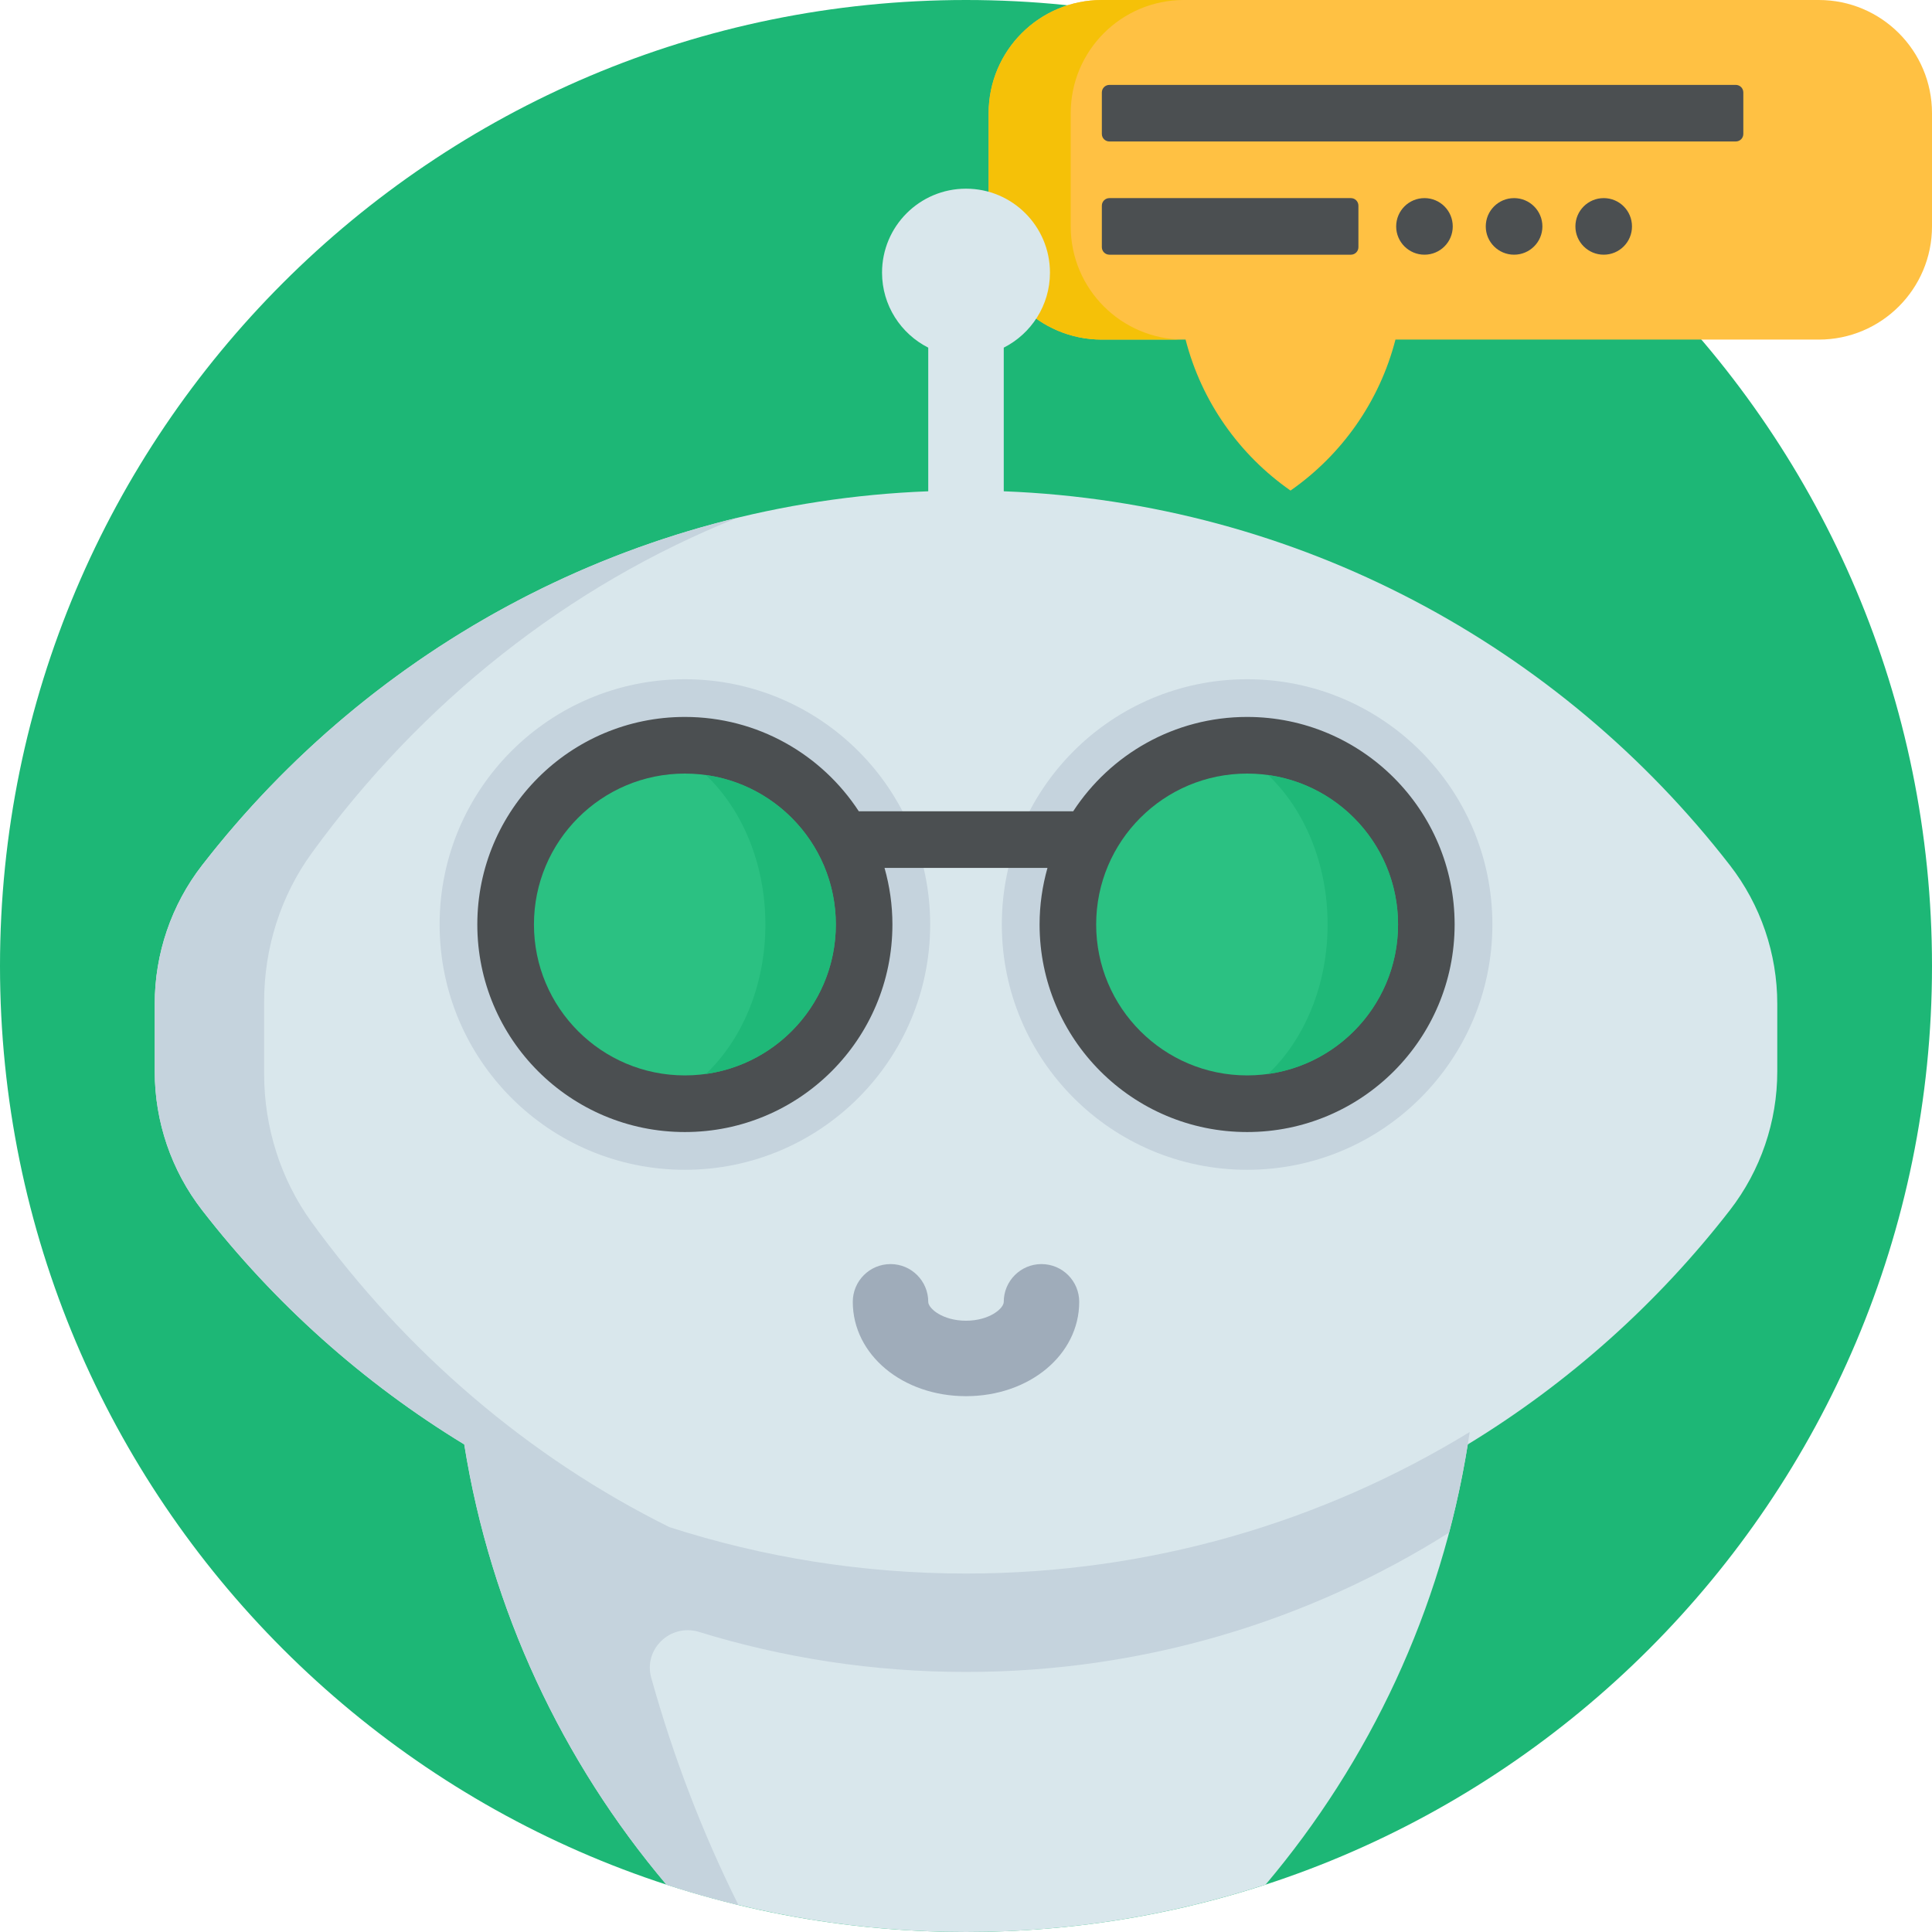
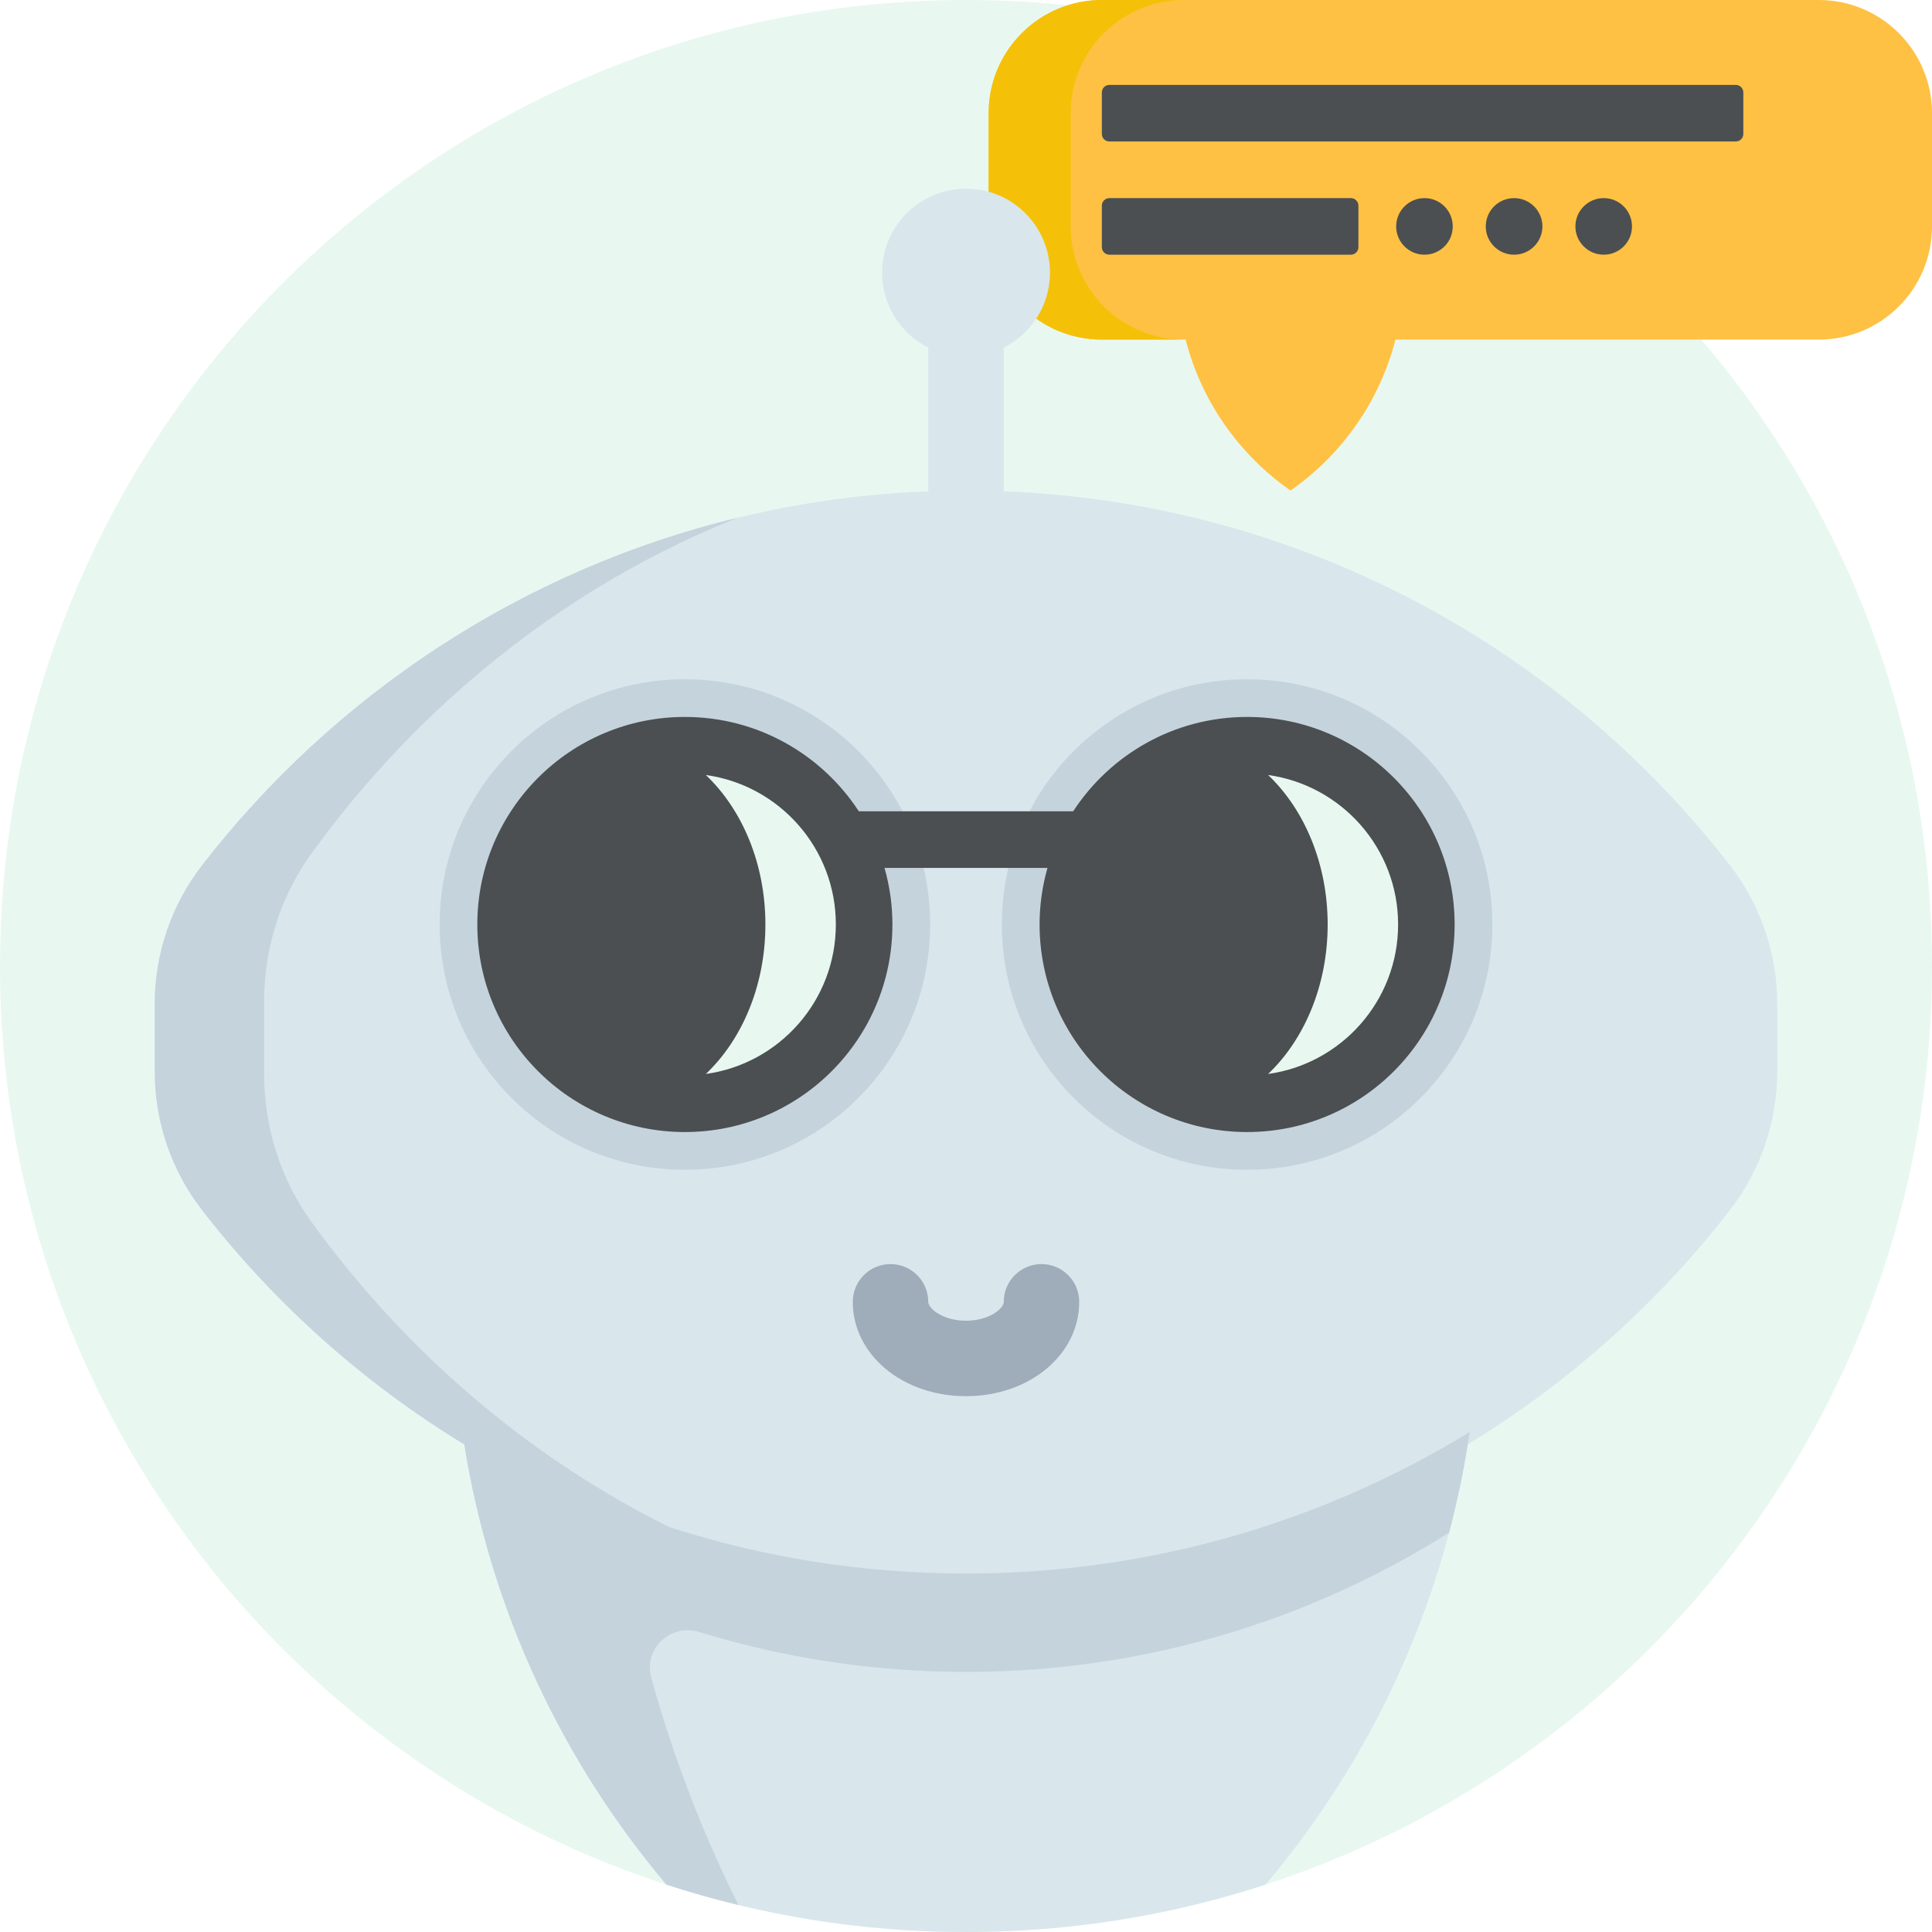
<svg xmlns="http://www.w3.org/2000/svg" width="35" height="35" viewBox="0 0 35 35" fill="none">
-   <path d="M35 17.5C35 27.165 27.165 35 17.5 35C7.835 35 0 27.165 0 17.5C0 7.835 7.835 0 17.5 0C27.165 0 35 7.835 35 17.5Z" fill="#1DB776" />
+   <path d="M35 17.5C35 27.165 27.165 35 17.5 35C7.835 35 0 27.165 0 17.5C0 7.835 7.835 0 17.5 0C27.165 0 35 7.835 35 17.5Z" fill="#E8F8F1" />
  <path d="M35 2.051V4.102C35 5.234 34.082 6.152 32.949 6.152H25.28C24.991 7.277 24.305 8.241 23.379 8.887C22.453 8.241 21.767 7.277 21.478 6.152H19.961C18.828 6.152 17.91 5.234 17.91 4.102V2.051C17.91 0.918 18.828 0 19.961 0H32.949C34.082 0 35 0.918 35 2.051Z" fill="#FFC143" />
  <path d="M21.448 6.152H19.961C18.828 6.152 17.91 5.234 17.91 4.102V2.051C17.91 0.918 18.828 0 19.961 0H21.448C20.315 0 19.397 0.918 19.397 2.051V4.102C19.397 5.234 20.315 6.152 21.448 6.152Z" fill="#F5C108" />
  <path d="M31.582 1.675V2.427C31.582 2.502 31.521 2.563 31.445 2.563H20.098C20.022 2.563 19.961 2.502 19.961 2.427V1.675C19.961 1.599 20.022 1.538 20.098 1.538H31.445C31.521 1.538 31.582 1.599 31.582 1.675ZM24.473 3.589H20.098C20.022 3.589 19.961 3.65 19.961 3.726V4.478C19.961 4.553 20.022 4.614 20.098 4.614H24.473C24.548 4.614 24.609 4.553 24.609 4.478V3.726C24.609 3.65 24.548 3.589 24.473 3.589ZM27.429 3.589C27.146 3.589 26.916 3.818 26.916 4.102C26.916 4.385 27.146 4.614 27.429 4.614C27.712 4.614 27.942 4.385 27.942 4.102C27.942 3.818 27.712 3.589 27.429 3.589ZM25.806 3.589C25.523 3.589 25.293 3.818 25.293 4.102C25.293 4.385 25.523 4.614 25.806 4.614C26.089 4.614 26.318 4.385 26.318 4.102C26.318 3.818 26.089 3.589 25.806 3.589ZM29.053 3.589C28.77 3.589 28.54 3.818 28.54 4.102C28.54 4.385 28.77 4.614 29.053 4.614C29.336 4.614 29.565 4.385 29.565 4.102C29.565 3.818 29.336 3.589 29.053 3.589Z" fill="#4B4F51" />
  <path d="M32.197 18.186V19.411C32.197 20.32 31.896 21.204 31.339 21.923C30.031 23.61 28.421 25.052 26.59 26.167C26.109 29.176 24.81 31.912 22.928 34.141C21.219 34.698 19.395 35 17.5 35C15.605 35 13.781 34.698 12.072 34.141C10.19 31.912 8.891 29.176 8.41 26.167C6.579 25.052 4.969 23.61 3.661 21.923C3.104 21.204 2.803 20.32 2.803 19.411V18.186C2.803 17.277 3.104 16.393 3.661 15.675C6.732 11.713 11.466 9.106 16.816 8.9V6.298C16.32 6.047 15.979 5.533 15.979 4.939C15.979 4.099 16.66 3.418 17.5 3.418C18.34 3.418 19.021 4.099 19.021 4.939C19.021 5.533 18.68 6.047 18.184 6.298V8.9C23.534 9.106 28.268 11.713 31.339 15.675C31.896 16.393 32.197 17.277 32.197 18.186Z" fill="#D9E7EC" />
  <path d="M17.5 28.506C20.843 28.506 23.968 27.568 26.625 25.942C26.534 26.561 26.409 27.169 26.252 27.764C23.719 29.363 20.718 30.289 17.5 30.289C15.816 30.289 14.193 30.035 12.664 29.564C12.146 29.405 11.652 29.875 11.798 30.396C12.204 31.849 12.736 33.227 13.377 34.51C12.935 34.404 12.5 34.28 12.072 34.141C10.19 31.913 8.892 29.176 8.411 26.167C6.58 25.052 4.969 23.611 3.661 21.923C3.104 21.205 2.803 20.321 2.803 19.411V18.186C2.803 17.277 3.104 16.393 3.661 15.675C6.052 12.59 9.452 10.326 13.366 9.378C10.288 10.606 7.621 12.732 5.644 15.459C5.087 16.227 4.785 17.172 4.785 18.144V19.454C4.785 20.425 5.087 21.37 5.644 22.139C7.35 24.492 9.572 26.398 12.126 27.665C13.82 28.211 15.625 28.506 17.5 28.506ZM22.593 21.192C25.047 21.192 27.036 19.202 27.036 16.748C27.036 14.294 25.047 12.305 22.593 12.305C20.139 12.305 18.149 14.294 18.149 16.748C18.149 19.202 20.139 21.192 22.593 21.192ZM7.964 16.748C7.964 19.202 9.953 21.192 12.407 21.192C14.861 21.192 16.851 19.202 16.851 16.748C16.851 14.294 14.861 12.305 12.407 12.305C9.953 12.305 7.964 14.294 7.964 16.748Z" fill="#C5D3DD" />
  <path d="M19.551 23.584C19.551 24.542 18.65 25.293 17.5 25.293C16.35 25.293 15.449 24.542 15.449 23.584C15.449 23.206 15.755 22.9 16.133 22.9C16.51 22.9 16.816 23.206 16.816 23.584C16.816 23.704 17.076 23.926 17.5 23.926C17.924 23.926 18.184 23.704 18.184 23.584C18.184 23.206 18.49 22.9 18.867 22.9C19.245 22.9 19.551 23.206 19.551 23.584Z" fill="#9FACBA" />
  <path d="M26.352 16.748C26.352 18.825 24.669 20.508 22.593 20.508C20.516 20.508 18.833 18.825 18.833 16.748C18.833 16.392 18.884 16.049 18.976 15.723H16.024C16.116 16.049 16.167 16.392 16.167 16.748C16.167 18.825 14.484 20.508 12.407 20.508C10.331 20.508 8.647 18.825 8.647 16.748C8.647 14.672 10.331 12.988 12.407 12.988C13.727 12.988 14.887 13.669 15.558 14.697H19.442C20.113 13.669 21.273 12.988 22.593 12.988C24.669 12.988 26.352 14.672 26.352 16.748Z" fill="#4B4F51" />
-   <path d="M15.142 16.748C15.142 18.258 13.917 19.482 12.407 19.482C10.897 19.482 9.673 18.258 9.673 16.748C9.673 15.238 10.897 14.014 12.407 14.014C13.917 14.014 15.142 15.238 15.142 16.748ZM22.593 14.014C21.083 14.014 19.858 15.238 19.858 16.748C19.858 18.258 21.083 19.482 22.593 19.482C24.103 19.482 25.327 18.258 25.327 16.748C25.327 15.238 24.103 14.014 22.593 14.014Z" fill="#2BC182" />
-   <path d="M15.142 16.748C15.142 18.129 14.117 19.271 12.787 19.456C13.443 18.834 13.866 17.853 13.866 16.748C13.866 15.643 13.443 14.662 12.787 14.04C14.117 14.225 15.142 15.367 15.142 16.748ZM22.973 14.04C23.628 14.662 24.051 15.643 24.051 16.748C24.051 17.853 23.628 18.834 22.973 19.456C24.303 19.271 25.327 18.129 25.327 16.748C25.327 15.367 24.303 14.225 22.973 14.04Z" fill="#1DB776" fill-opacity="0.87" />
+   <path d="M15.142 16.748C15.142 18.258 13.917 19.482 12.407 19.482C10.897 19.482 9.673 18.258 9.673 16.748C9.673 15.238 10.897 14.014 12.407 14.014C13.917 14.014 15.142 15.238 15.142 16.748ZM22.593 14.014C21.083 14.014 19.858 15.238 19.858 16.748C19.858 18.258 21.083 19.482 22.593 19.482C24.103 19.482 25.327 18.258 25.327 16.748C25.327 15.238 24.103 14.014 22.593 14.014Z" fill="#4B4F51" />
+   <path d="M15.142 16.748C15.142 18.129 14.118 19.271 12.787 19.456C13.443 18.834 13.866 17.853 13.866 16.748C13.866 15.643 13.443 14.662 12.787 14.04C14.118 14.225 15.142 15.367 15.142 16.748ZM22.973 14.04C23.628 14.662 24.052 15.643 24.052 16.748C24.052 17.853 23.628 18.834 22.973 19.456C24.303 19.271 25.328 18.129 25.328 16.748C25.328 15.367 24.303 14.225 22.973 14.04Z" fill="#E8F8F1" />
</svg>
